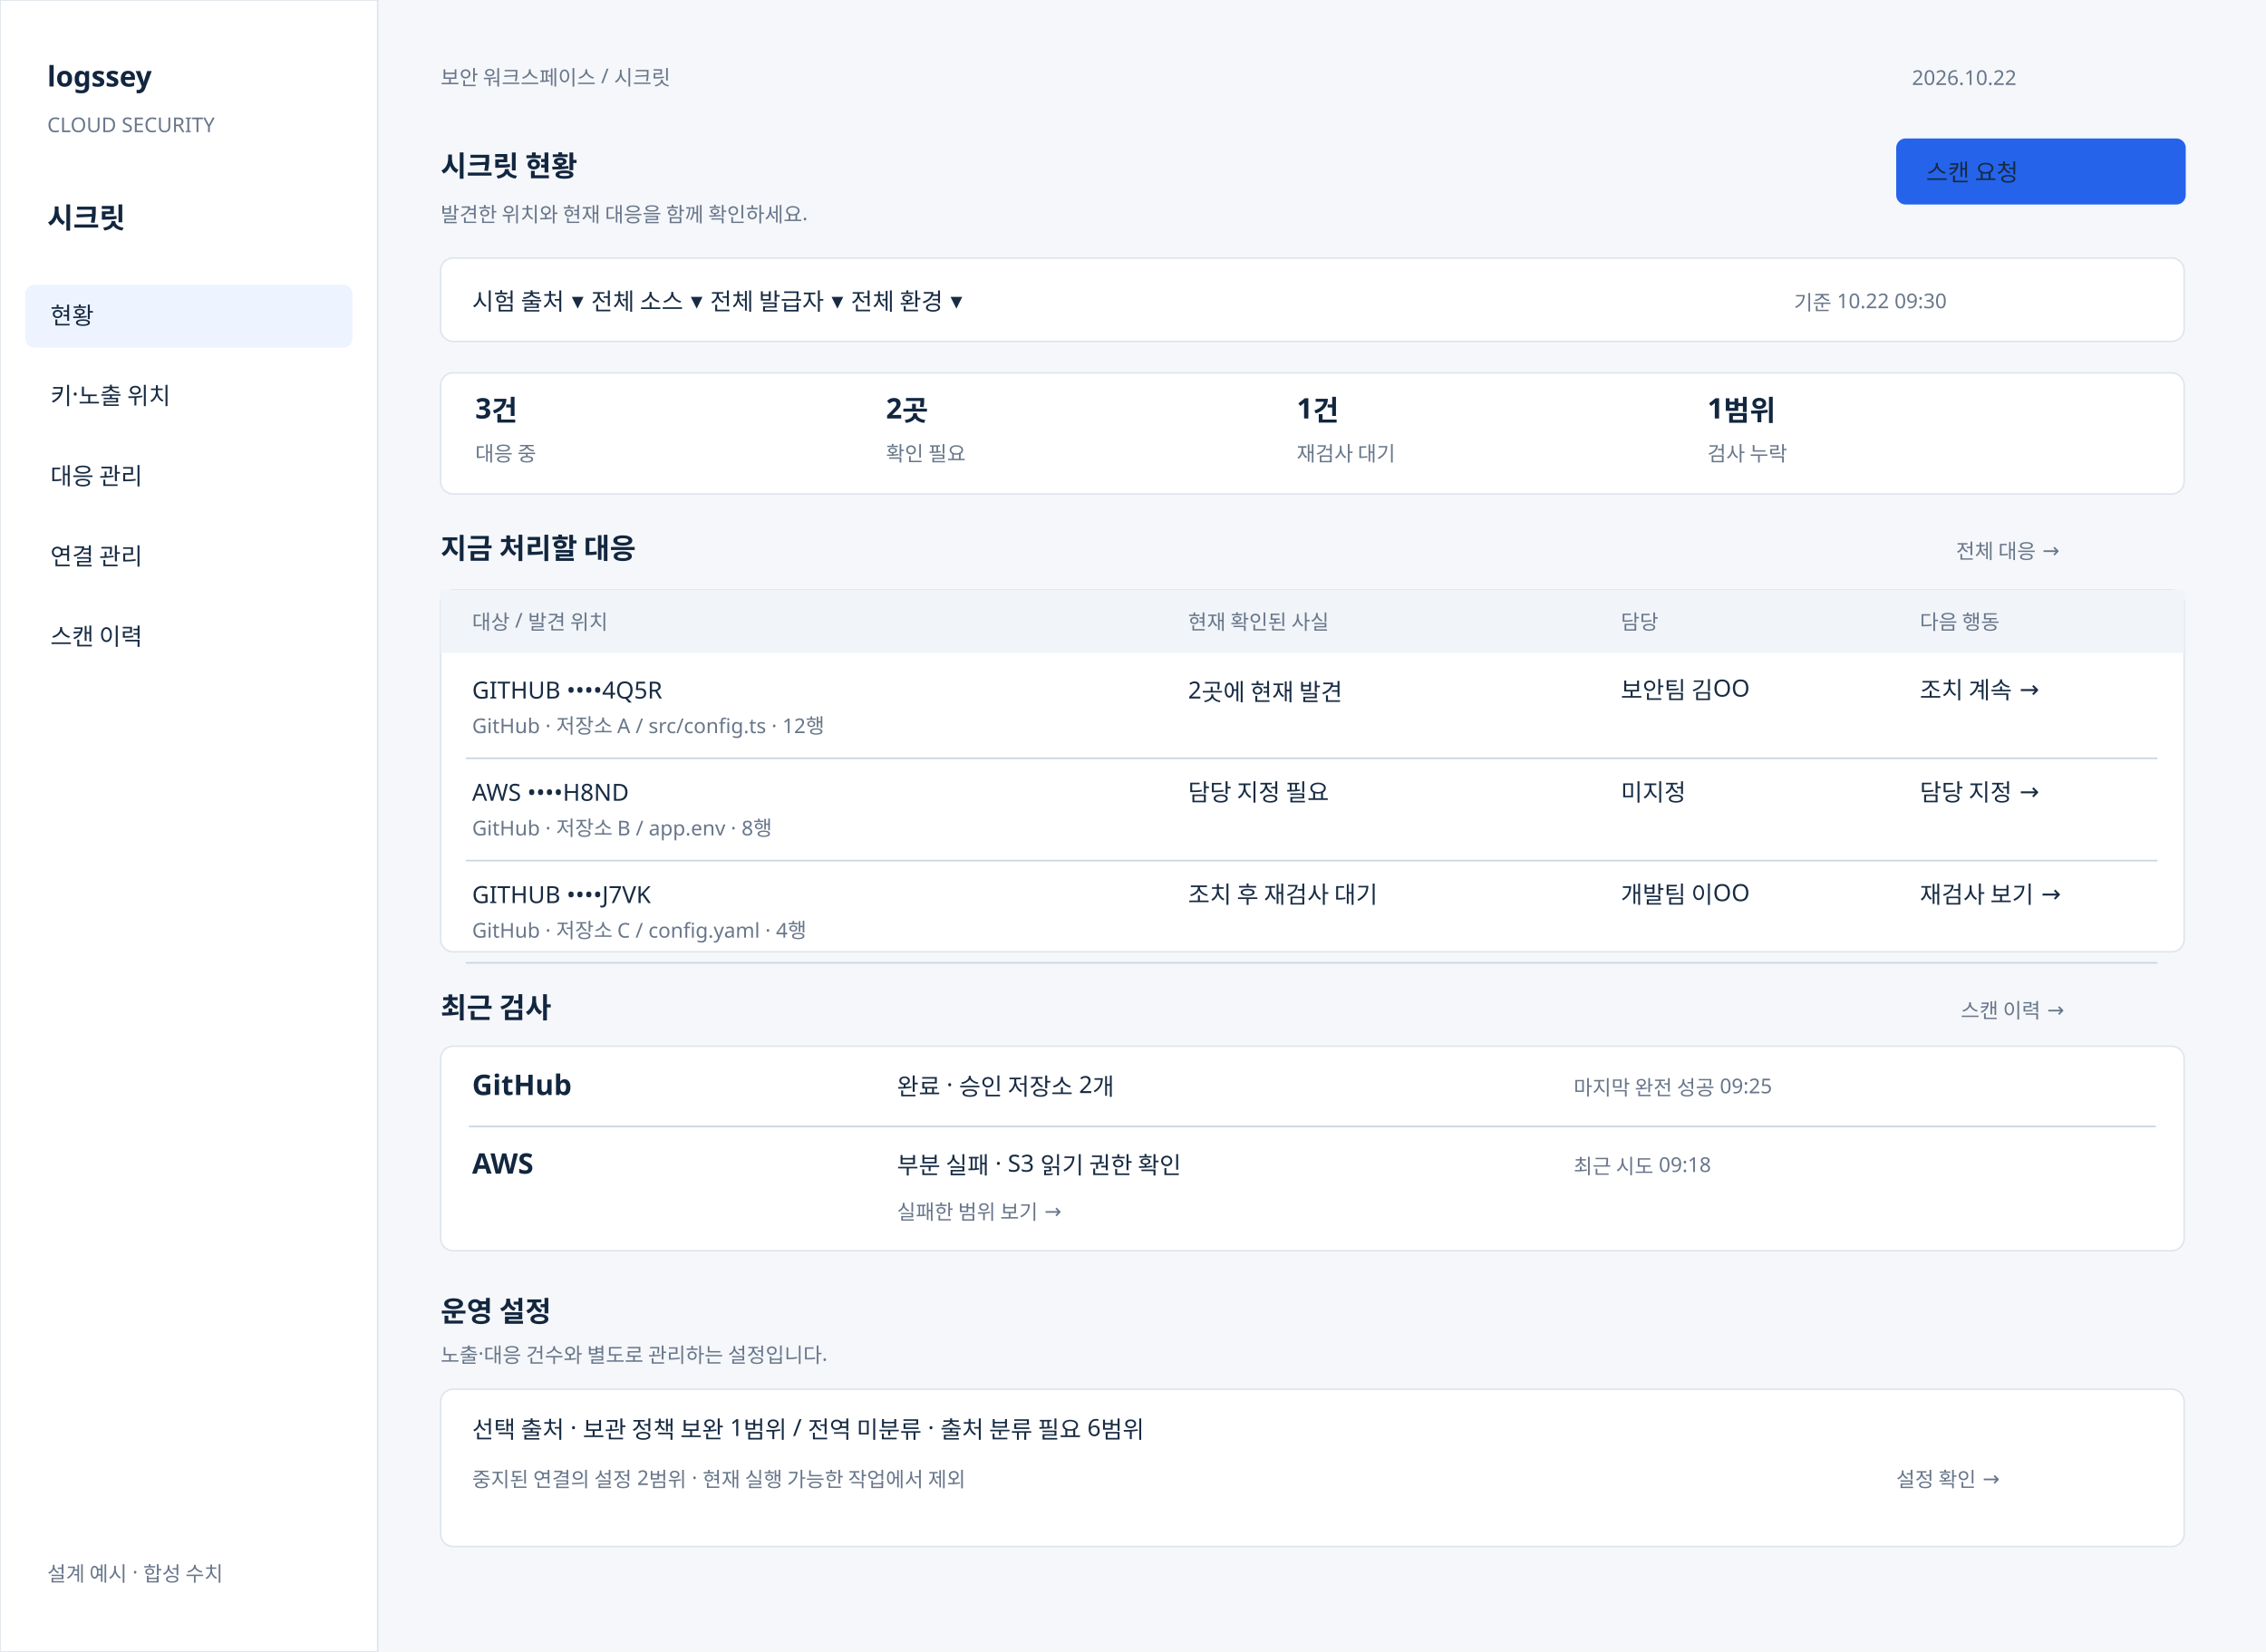
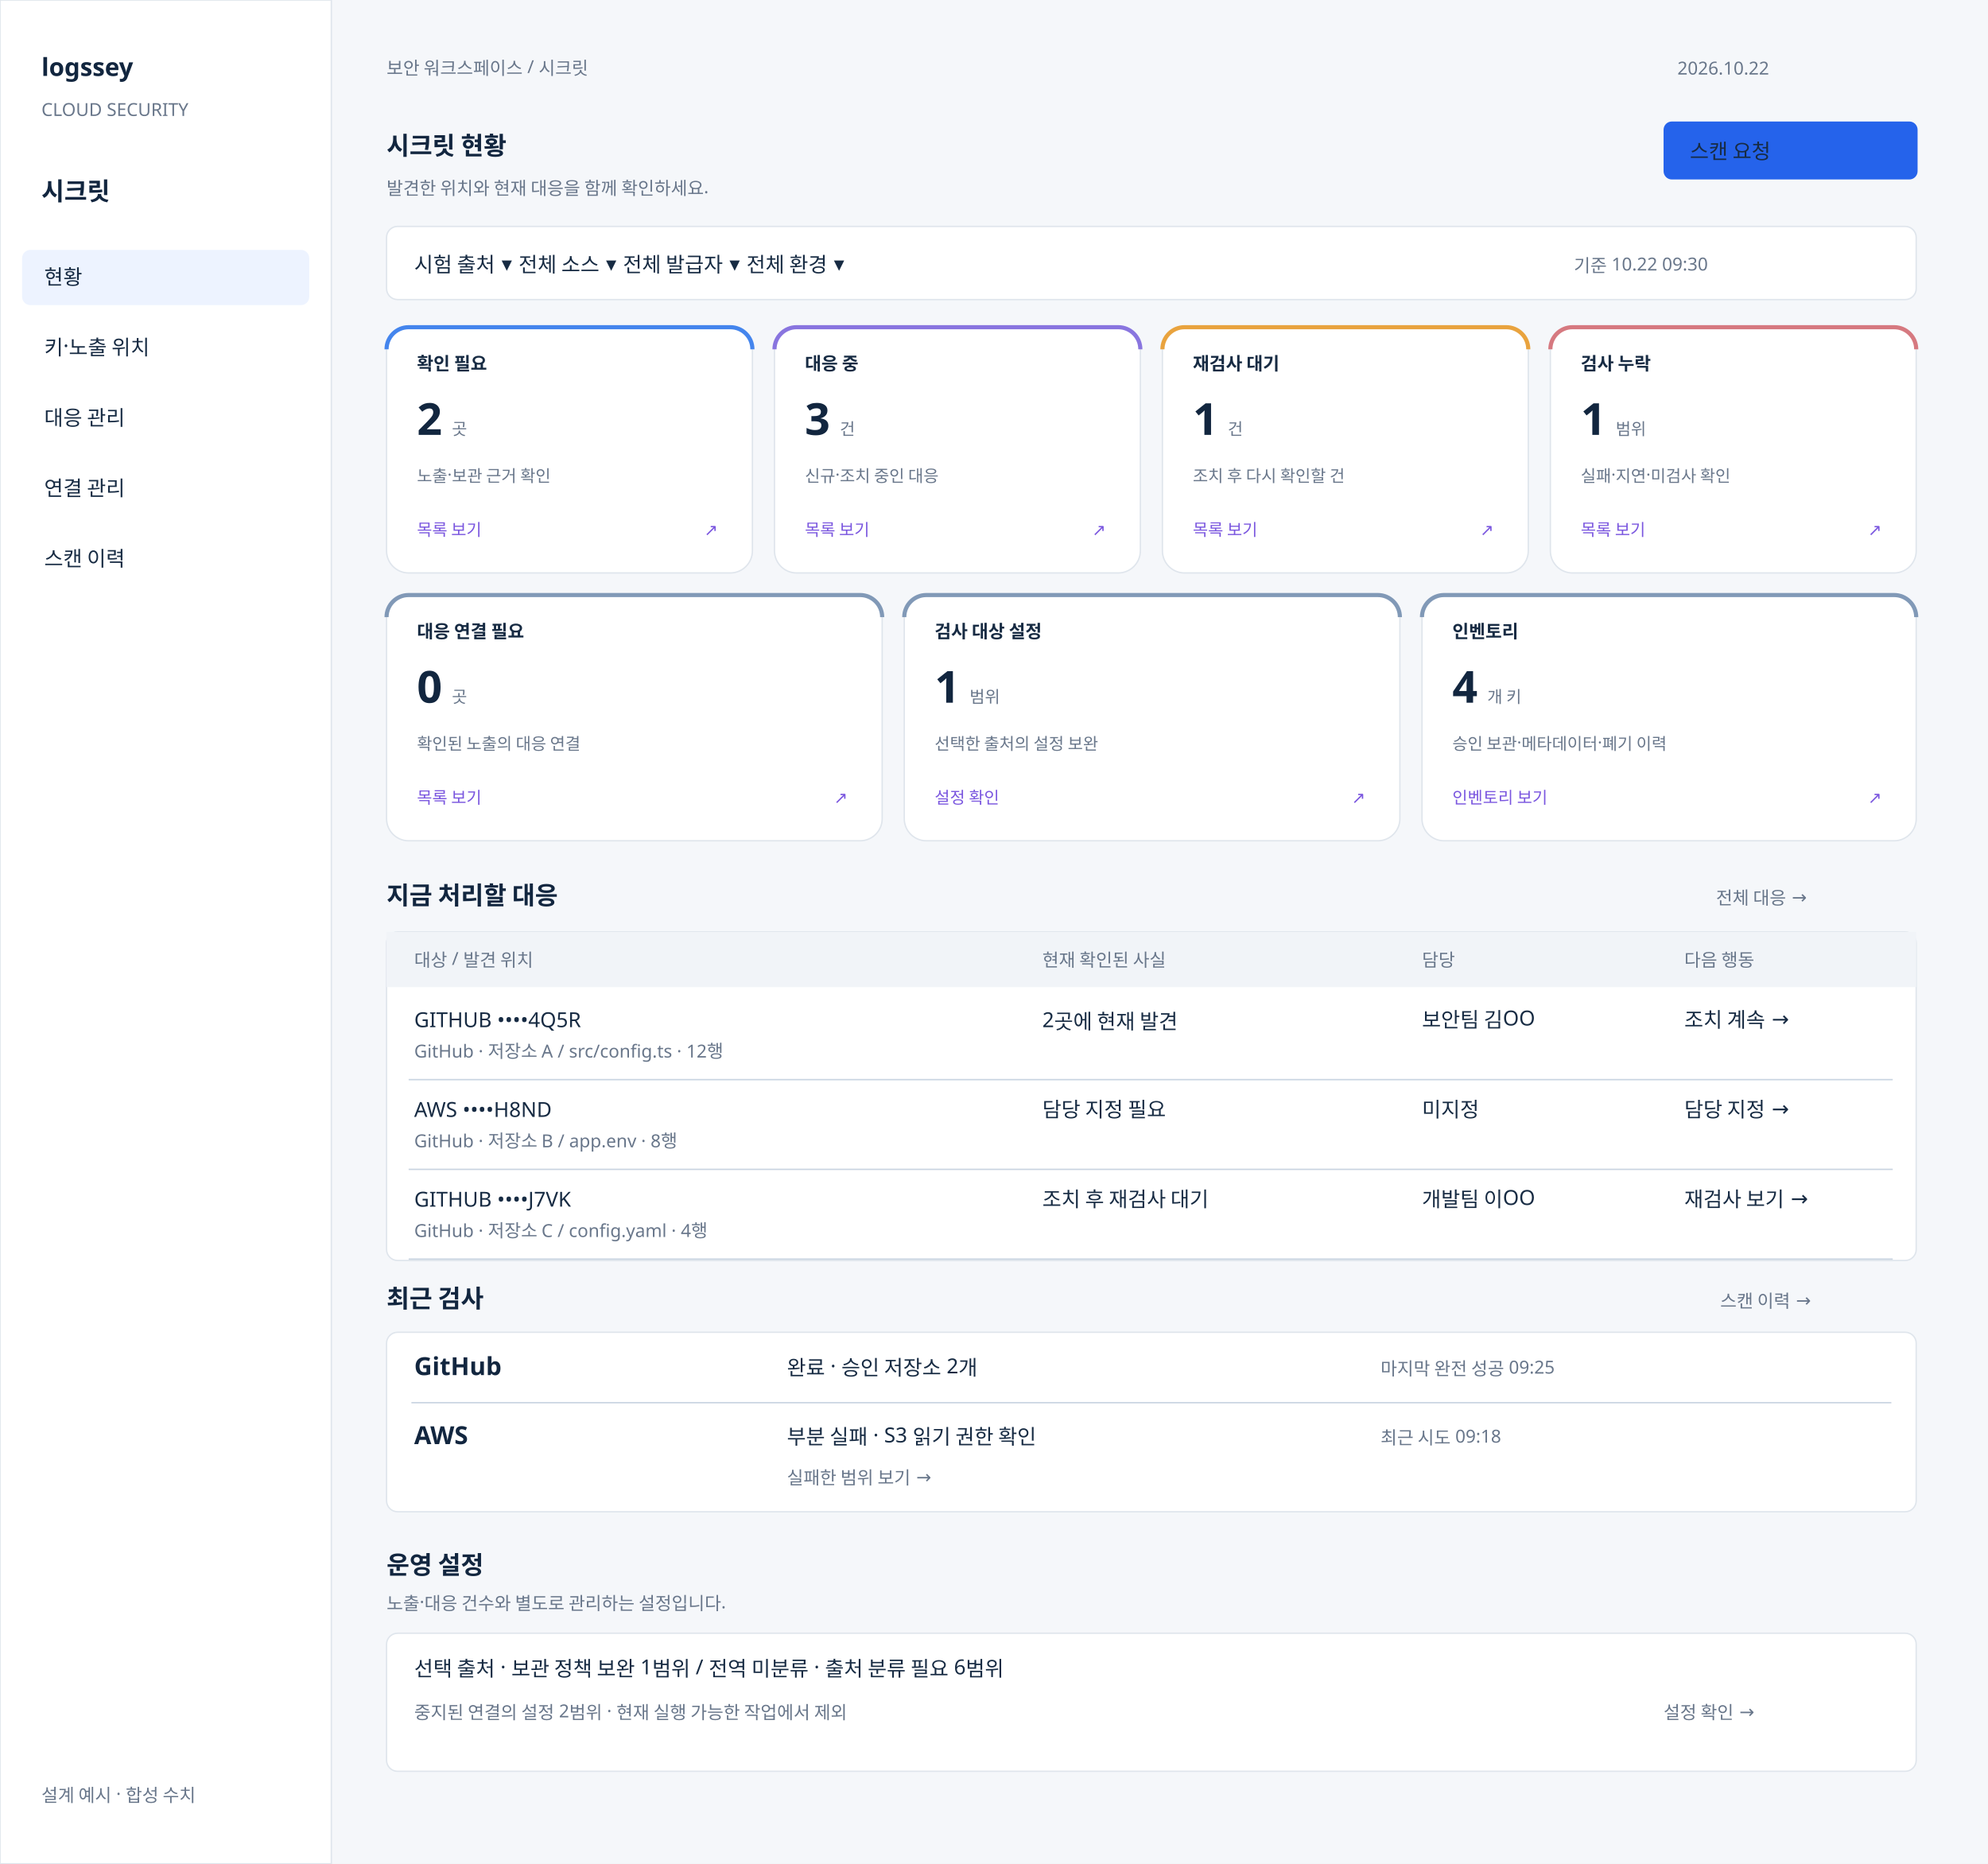
- <svg xmlns="http://www.w3.org/2000/svg" width="1440" height="1050" viewBox="0 0 1440 1050" role="img" aria-labelledby="title desc">
-   <style>text{font-family:Pretendard,"Malgun Gothic",sans-serif;font-variant-numeric:tabular-nums} .muted{fill:#68768a;font-size:13px} .label{fill:#172b43;font-size:15px} .strong{fill:#12263f;font-size:18px;font-weight:700}</style>
-   <rect x="0" y="0" width="1440" height="1050" rx="0" fill="#f5f7fa" stroke="none" />
-   <rect x="0" y="0" width="240" height="1050" rx="0" fill="#fff" stroke="#dfe5ec" />
+ <svg xmlns="http://www.w3.org/2000/svg" width="1440" height="1350" viewBox="0 0 1440 1350" role="img" aria-labelledby="title desc">
+   <style>text{font-family:Pretendard,"Malgun Gothic",sans-serif;font-variant-numeric:tabular-nums} .muted{fill:#68768a;font-size:13px} .label{fill:#172b43;font-size:15px} .strong{fill:#12263f;font-size:18px;font-weight:700} .card-title{fill:#172b43;font-size:13px;font-weight:600} .card-value{fill:#12263f;font-size:32px;font-weight:650} .card-unit{fill:#68768a;font-size:12px;font-weight:400} .card-caption{fill:#68768a;font-size:12px} .card-link{fill:#7a56df;font-size:12px;font-weight:500}</style>
+   <rect x="0" y="0" width="1440" height="1350" rx="0" fill="#f5f7fa" stroke="none" />
+   <rect x="0" y="0" width="240" height="1350" rx="0" fill="#fff" stroke="#dfe5ec" />
  <text x="30" y="55" class="strong">logssey</text>
  <text x="30" y="84" class="muted">CLOUD SECURITY</text>
  <text x="30" y="145" class="strong">시크릿</text>
  <rect x="16" y="181" width="208" height="40" rx="6" fill="#edf3ff" stroke="none" />
  <text x="32" y="206" class="label">현황</text>
  <text x="32" y="257" class="label">키·노출 위치</text>
  <text x="32" y="308" class="label">대응 관리</text>
  <text x="32" y="359" class="label">연결 관리</text>
  <text x="32" y="410" class="label">스캔 이력</text>
-   <text x="30" y="1005" class="muted">설계 예시 · 합성 수치</text>
+   <text x="30" y="1305" class="muted">설계 예시 · 합성 수치</text>
  <text x="280" y="54" class="muted">보안 워크스페이스  /  시크릿</text>
  <text x="1215" y="54" class="muted">2026.10.22</text>
  <text x="280" y="112" class="strong">시크릿 현황</text>
  <text x="280" y="141" class="muted">발견한 위치와 현재 대응을 함께 확인하세요.</text>
  <rect x="1205" y="88" width="184" height="42" rx="6" fill="#2563eb" stroke="none" />
  <text x="1224" y="115" class="label">스캔 요청</text>
  <rect x="280" y="164" width="1108" height="53" rx="8" fill="#fff" stroke="#dfe5ec" />
  <text x="300" y="197" class="label">시험 출처  ▾    전체 소스  ▾    전체 발급자  ▾    전체 환경  ▾</text>
  <text x="1140" y="197" class="muted">기준 10.22 09:30</text>
-   <rect x="280" y="237" width="1108" height="77" rx="8" fill="#fff" stroke="#dfe5ec" />
-   <text x="302" y="266" class="strong">3건</text>
-   <text x="302" y="293" class="muted">대응 중</text>
-   <text x="563" y="266" class="strong">2곳</text>
-   <text x="563" y="293" class="muted">확인 필요</text>
-   <text x="824" y="266" class="strong">1건</text>
-   <text x="824" y="293" class="muted">재검사 대기</text>
-   <text x="1085" y="266" class="strong">1범위</text>
-   <text x="1085" y="293" class="muted">검사 누락</text>
-   <text x="280" y="355" class="strong">지금 처리할 대응</text>
-   <text x="1243" y="355" class="muted">전체 대응 →</text>
-   <rect x="280" y="375" width="1108" height="230" rx="8" fill="#fff" stroke="#dfe5ec" />
-   <rect x="280" y="375" width="1108" height="40" rx="0" fill="#f1f4f8" stroke="none" />
-   <text x="300" y="400" class="muted">대상 / 발견 위치</text>
-   <text x="755" y="400" class="muted">현재 확인된 사실</text>
-   <text x="1030" y="400" class="muted">담당</text>
-   <text x="1220" y="400" class="muted">다음 행동</text>
-   <text x="300" y="444" class="label">GITHUB ••••4Q5R</text>
-   <text x="300" y="466" class="muted">GitHub · 저장소 A / src/config.ts · 12행</text>
-   <text x="755" y="444" class="label">2곳에 현재 발견</text>
-   <text x="1030" y="444" class="label">보안팀 김OO</text>
-   <text x="1220" y="444" class="label">조치 계속 →</text>
-   <path d="M296 482 L1371 482" stroke="#c9d4e1" fill="none" />
-   <text x="300" y="509" class="label">AWS ••••H8ND</text>
-   <text x="300" y="531" class="muted">GitHub · 저장소 B / app.env · 8행</text>
-   <text x="755" y="509" class="label">담당 지정 필요</text>
-   <text x="1030" y="509" class="label">미지정</text>
-   <text x="1220" y="509" class="label">담당 지정 →</text>
-   <path d="M296 547 L1371 547" stroke="#c9d4e1" fill="none" />
-   <text x="300" y="574" class="label">GITHUB ••••J7VK</text>
-   <text x="300" y="596" class="muted">GitHub · 저장소 C / config.yaml · 4행</text>
-   <text x="755" y="574" class="label">조치 후 재검사 대기</text>
-   <text x="1030" y="574" class="label">개발팀 이OO</text>
-   <text x="1220" y="574" class="label">재검사 보기 →</text>
-   <path d="M296 612 L1371 612" stroke="#c9d4e1" fill="none" />
-   <text x="280" y="647" class="strong">최근 검사</text>
-   <text x="1246" y="647" class="muted">스캔 이력 →</text>
-   <rect x="280" y="665" width="1108" height="130" rx="8" fill="#fff" stroke="#dfe5ec" />
-   <text x="300" y="696" class="strong">GitHub</text>
-   <text x="570" y="696" class="label">완료 · 승인 저장소 2개</text>
-   <text x="1000" y="696" class="muted">마지막 완전 성공 09:25</text>
-   <path d="M298 716 L1370 716" stroke="#c9d4e1" fill="none" />
-   <text x="300" y="746" class="strong">AWS</text>
-   <text x="570" y="746" class="label">부분 실패 · S3 읽기 권한 확인</text>
-   <text x="1000" y="746" class="muted">최근 시도 09:18</text>
-   <text x="570" y="775" class="muted">실패한 범위 보기 →</text>
-   <text x="280" y="840" class="strong">운영 설정</text>
-   <text x="280" y="866" class="muted">노출·대응 건수와 별도로 관리하는 설정입니다.</text>
-   <rect x="280" y="883" width="1108" height="100" rx="8" fill="#fff" stroke="#dfe5ec" />
-   <text x="300" y="914" class="label">선택 출처 · 보관 정책 보완 1범위    /    전역 미분류 · 출처 분류 필요 6범위</text>
-   <text x="300" y="945" class="muted">중지된 연결의 설정 2범위 · 현재 실행 가능한 작업에서 제외</text>
-   <text x="1205" y="945" class="muted">설정 확인 →</text>
+   <g aria-label="확인 필요: 2곳">
+     <rect x="280" y="237" width="265" height="178" rx="16" fill="#fff" stroke="#dfe5ec" />
+     <path d="M280 253 A16 16 0 0 1 296 237 H529 A16 16 0 0 1 545 253" fill="none" stroke="#4485ed" stroke-width="3" />
+     <text x="302" y="268" class="card-title">확인 필요</text>
+     <text x="302" y="315" class="card-value">2<tspan dx="7" class="card-unit">곳</tspan>
+     </text>
+     <text x="302" y="349" class="card-caption">노출·보관 근거 확인</text>
+     <text x="302" y="388" class="card-link">목록 보기</text>
+     <text x="510" y="388" class="card-link">↗</text>
+   </g>
+   <g aria-label="대응 중: 3건">
+     <rect x="561" y="237" width="265" height="178" rx="16" fill="#fff" stroke="#dfe5ec" />
+     <path d="M561 253 A16 16 0 0 1 577 237 H810 A16 16 0 0 1 826 253" fill="none" stroke="#8975df" stroke-width="3" />
+     <text x="583" y="268" class="card-title">대응 중</text>
+     <text x="583" y="315" class="card-value">3<tspan dx="7" class="card-unit">건</tspan>
+     </text>
+     <text x="583" y="349" class="card-caption">신규·조치 중인 대응</text>
+     <text x="583" y="388" class="card-link">목록 보기</text>
+     <text x="791" y="388" class="card-link">↗</text>
+   </g>
+   <g aria-label="재검사 대기: 1건">
+     <rect x="842" y="237" width="265" height="178" rx="16" fill="#fff" stroke="#dfe5ec" />
+     <path d="M842 253 A16 16 0 0 1 858 237 H1091 A16 16 0 0 1 1107 253" fill="none" stroke="#e9a33e" stroke-width="3" />
+     <text x="864" y="268" class="card-title">재검사 대기</text>
+     <text x="864" y="315" class="card-value">1<tspan dx="7" class="card-unit">건</tspan>
+     </text>
+     <text x="864" y="349" class="card-caption">조치 후 다시 확인할 건</text>
+     <text x="864" y="388" class="card-link">목록 보기</text>
+     <text x="1072" y="388" class="card-link">↗</text>
+   </g>
+   <g aria-label="검사 누락: 1범위">
+     <rect x="1123" y="237" width="265" height="178" rx="16" fill="#fff" stroke="#dfe5ec" />
+     <path d="M1123 253 A16 16 0 0 1 1139 237 H1372 A16 16 0 0 1 1388 253" fill="none" stroke="#d67980" stroke-width="3" />
+     <text x="1145" y="268" class="card-title">검사 누락</text>
+     <text x="1145" y="315" class="card-value">1<tspan dx="7" class="card-unit">범위</tspan>
+     </text>
+     <text x="1145" y="349" class="card-caption">실패·지연·미검사 확인</text>
+     <text x="1145" y="388" class="card-link">목록 보기</text>
+     <text x="1353" y="388" class="card-link">↗</text>
+   </g>
+   <g aria-label="대응 연결 필요: 0곳">
+     <rect x="280" y="431" width="359" height="178" rx="16" fill="#fff" stroke="#dfe5ec" />
+     <path d="M280 447 A16 16 0 0 1 296 431 H623 A16 16 0 0 1 639 447" fill="none" stroke="#8199b7" stroke-width="3" />
+     <text x="302" y="462" class="card-title">대응 연결 필요</text>
+     <text x="302" y="509" class="card-value">0<tspan dx="7" class="card-unit">곳</tspan>
+     </text>
+     <text x="302" y="543" class="card-caption">확인된 노출의 대응 연결</text>
+     <text x="302" y="582" class="card-link">목록 보기</text>
+     <text x="604" y="582" class="card-link">↗</text>
+   </g>
+   <g aria-label="검사 대상 설정: 선택한 출처의 1범위">
+     <rect x="655" y="431" width="359" height="178" rx="16" fill="#fff" stroke="#dfe5ec" />
+     <path d="M655 447 A16 16 0 0 1 671 431 H998 A16 16 0 0 1 1014 447" fill="none" stroke="#8199b7" stroke-width="3" />
+     <text x="677" y="462" class="card-title">검사 대상 설정</text>
+     <text x="677" y="509" class="card-value">1<tspan dx="7" class="card-unit">범위</tspan>
+     </text>
+     <text x="677" y="543" class="card-caption">선택한 출처의 설정 보완</text>
+     <text x="677" y="582" class="card-link">설정 확인</text>
+     <text x="979" y="582" class="card-link">↗</text>
+   </g>
+   <g aria-label="인벤토리: 4개 고유 키">
+     <rect x="1030" y="431" width="358" height="178" rx="16" fill="#fff" stroke="#dfe5ec" />
+     <path d="M1030 447 A16 16 0 0 1 1046 431 H1372 A16 16 0 0 1 1388 447" fill="none" stroke="#8199b7" stroke-width="3" />
+     <text x="1052" y="462" class="card-title">인벤토리</text>
+     <text x="1052" y="509" class="card-value">4<tspan dx="7" class="card-unit">개 키</tspan>
+     </text>
+     <text x="1052" y="543" class="card-caption">승인 보관·메타데이터·폐기 이력</text>
+     <text x="1052" y="582" class="card-link">인벤토리 보기</text>
+     <text x="1353" y="582" class="card-link">↗</text>
+   </g>
+   <g transform="translate(0 300)">
+     <text x="280" y="355" class="strong">지금 처리할 대응</text>
+     <text x="1243" y="355" class="muted">전체 대응 →</text>
+     <rect x="280" y="375" width="1108" height="238" rx="8" fill="#fff" stroke="#dfe5ec" />
+     <rect x="280" y="375" width="1108" height="40" rx="0" fill="#f1f4f8" stroke="none" />
+     <text x="300" y="400" class="muted">대상 / 발견 위치</text>
+     <text x="755" y="400" class="muted">현재 확인된 사실</text>
+     <text x="1030" y="400" class="muted">담당</text>
+     <text x="1220" y="400" class="muted">다음 행동</text>
+     <text x="300" y="444" class="label">GITHUB ••••4Q5R</text>
+     <text x="300" y="466" class="muted">GitHub · 저장소 A / src/config.ts · 12행</text>
+     <text x="755" y="444" class="label">2곳에 현재 발견</text>
+     <text x="1030" y="444" class="label">보안팀 김OO</text>
+     <text x="1220" y="444" class="label">조치 계속 →</text>
+     <path d="M296 482 L1371 482" stroke="#c9d4e1" fill="none" />
+     <text x="300" y="509" class="label">AWS ••••H8ND</text>
+     <text x="300" y="531" class="muted">GitHub · 저장소 B / app.env · 8행</text>
+     <text x="755" y="509" class="label">담당 지정 필요</text>
+     <text x="1030" y="509" class="label">미지정</text>
+     <text x="1220" y="509" class="label">담당 지정 →</text>
+     <path d="M296 547 L1371 547" stroke="#c9d4e1" fill="none" />
+     <text x="300" y="574" class="label">GITHUB ••••J7VK</text>
+     <text x="300" y="596" class="muted">GitHub · 저장소 C / config.yaml · 4행</text>
+     <text x="755" y="574" class="label">조치 후 재검사 대기</text>
+     <text x="1030" y="574" class="label">개발팀 이OO</text>
+     <text x="1220" y="574" class="label">재검사 보기 →</text>
+     <path d="M296 612 L1371 612" stroke="#c9d4e1" fill="none" />
+     <text x="280" y="647" class="strong">최근 검사</text>
+     <text x="1246" y="647" class="muted">스캔 이력 →</text>
+     <rect x="280" y="665" width="1108" height="130" rx="8" fill="#fff" stroke="#dfe5ec" />
+     <text x="300" y="696" class="strong">GitHub</text>
+     <text x="570" y="696" class="label">완료 · 승인 저장소 2개</text>
+     <text x="1000" y="696" class="muted">마지막 완전 성공 09:25</text>
+     <path d="M298 716 L1370 716" stroke="#c9d4e1" fill="none" />
+     <text x="300" y="746" class="strong">AWS</text>
+     <text x="570" y="746" class="label">부분 실패 · S3 읽기 권한 확인</text>
+     <text x="1000" y="746" class="muted">최근 시도 09:18</text>
+     <text x="570" y="775" class="muted">실패한 범위 보기 →</text>
+     <text x="280" y="840" class="strong">운영 설정</text>
+     <text x="280" y="866" class="muted">노출·대응 건수와 별도로 관리하는 설정입니다.</text>
+     <rect x="280" y="883" width="1108" height="100" rx="8" fill="#fff" stroke="#dfe5ec" />
+     <text x="300" y="914" class="label">선택 출처 · 보관 정책 보완 1범위    /    전역 미분류 · 출처 분류 필요 6범위</text>
+     <text x="300" y="945" class="muted">중지된 연결의 설정 2범위 · 현재 실행 가능한 작업에서 제외</text>
+     <text x="1205" y="945" class="muted">설정 확인 →</text>
+   </g>
</svg>
